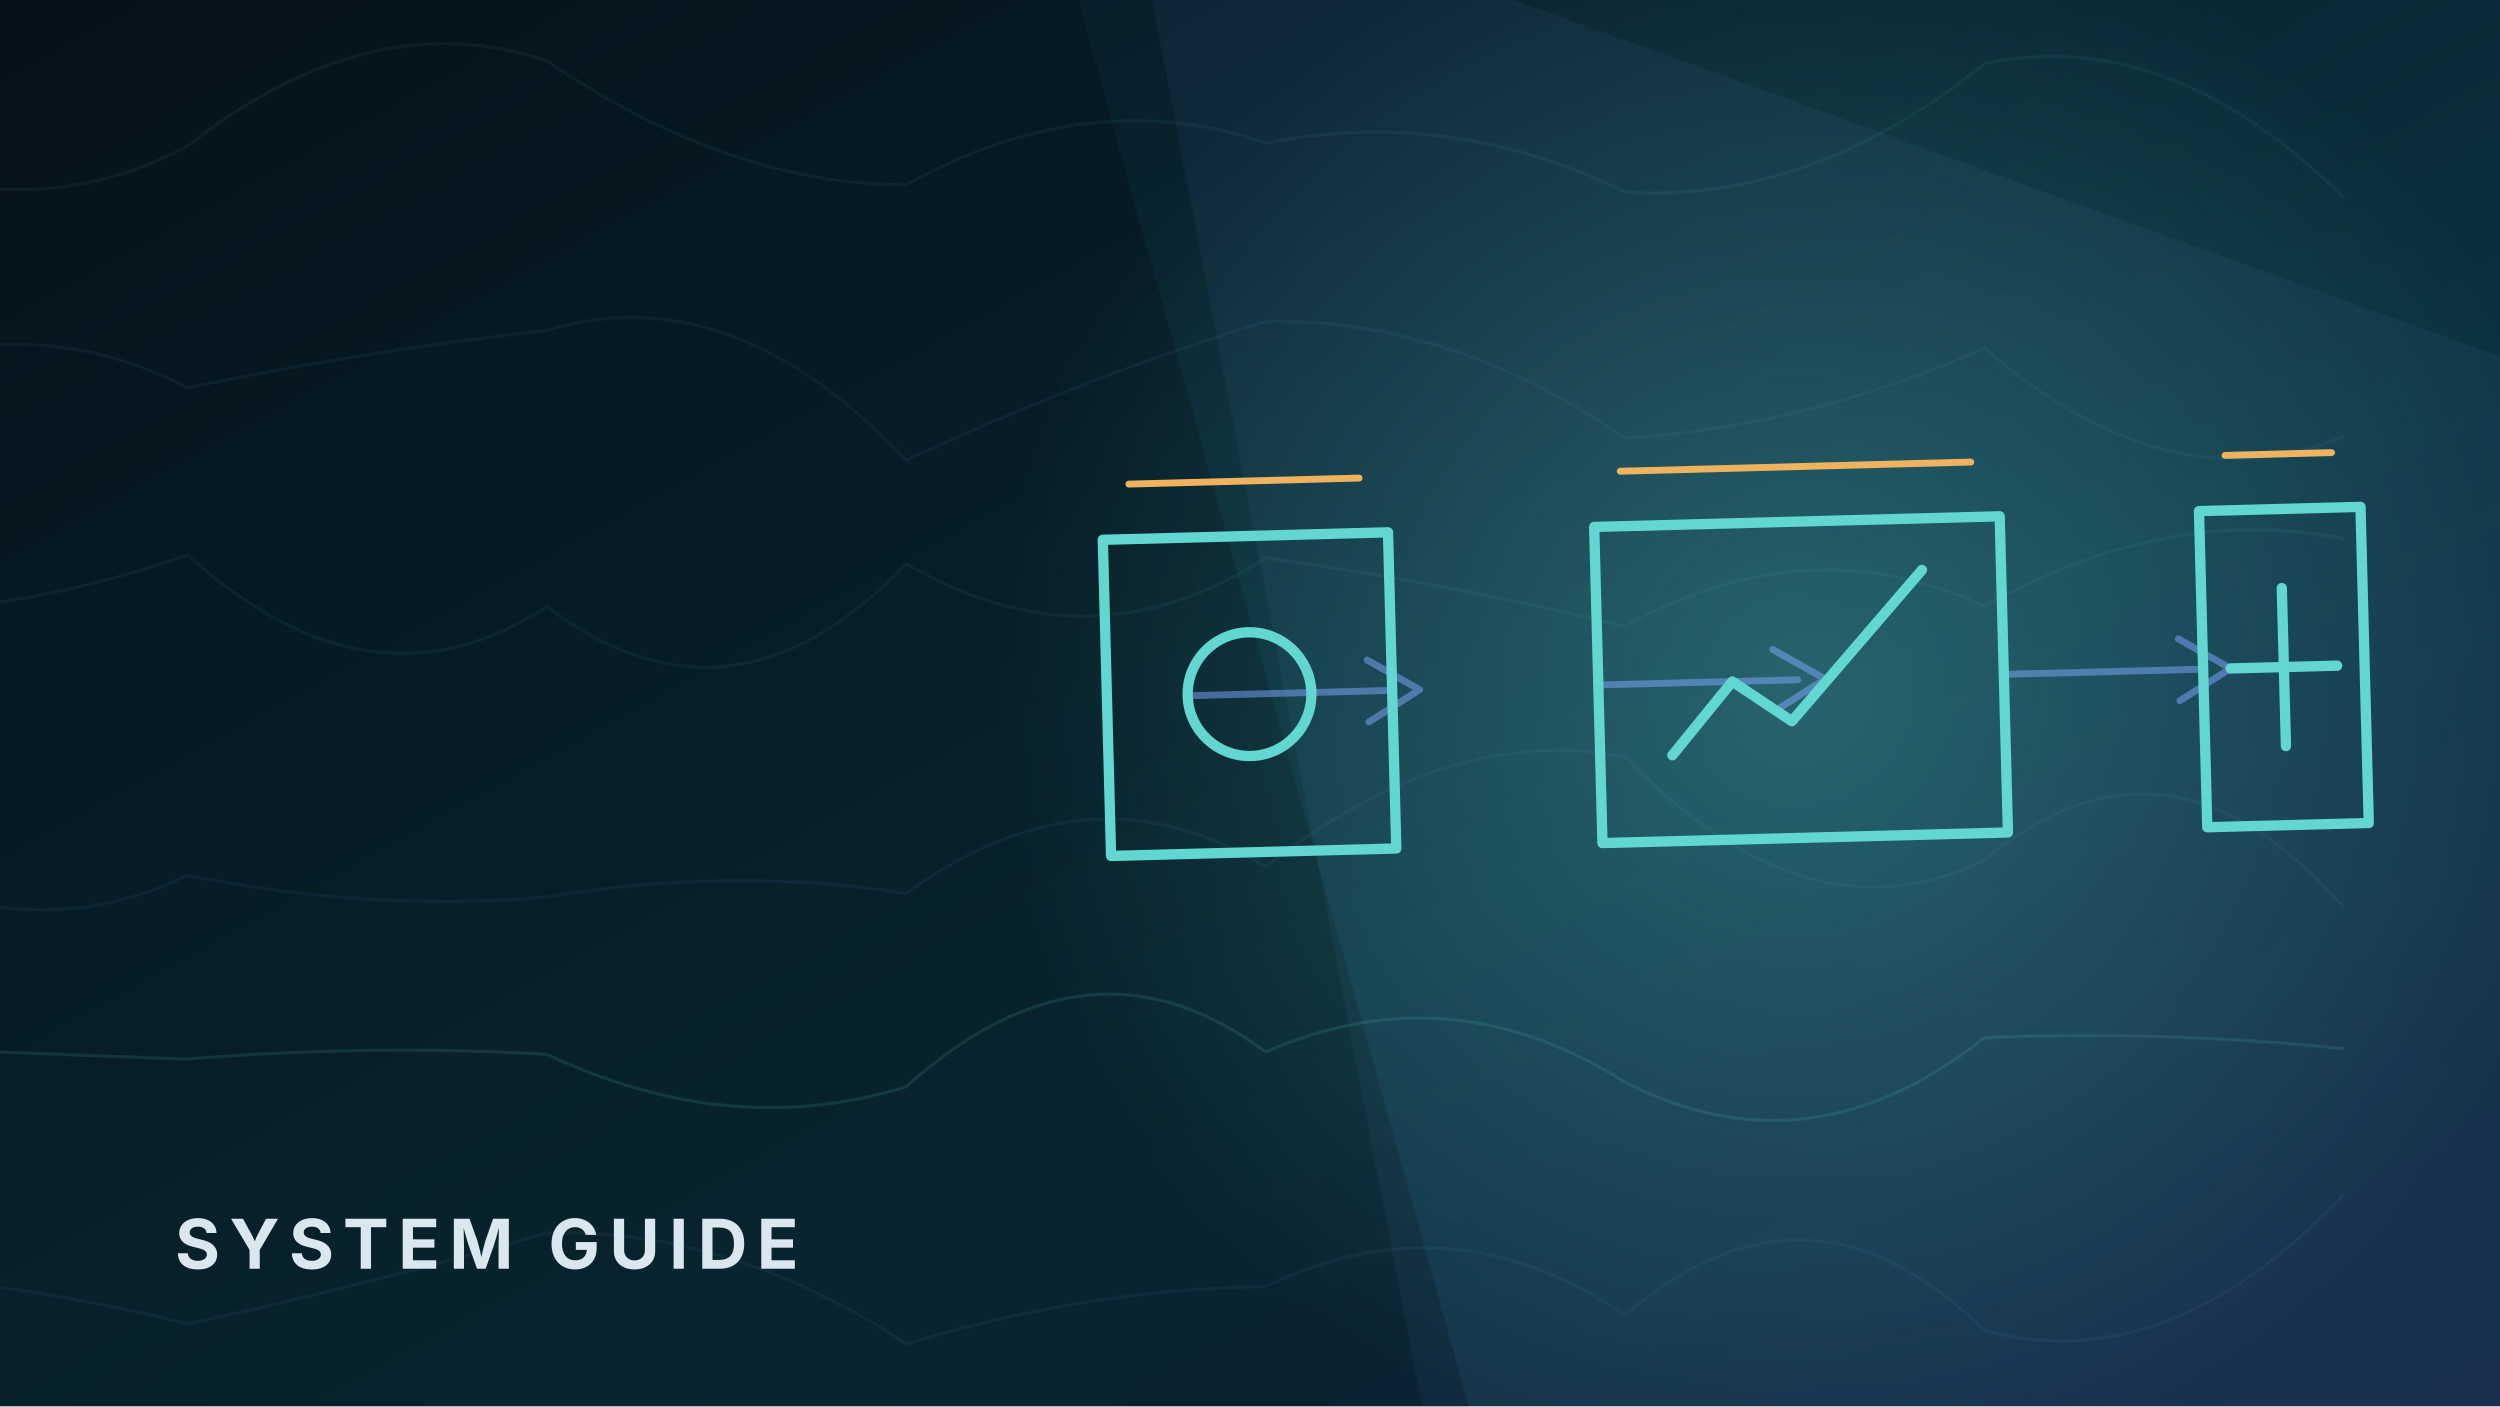
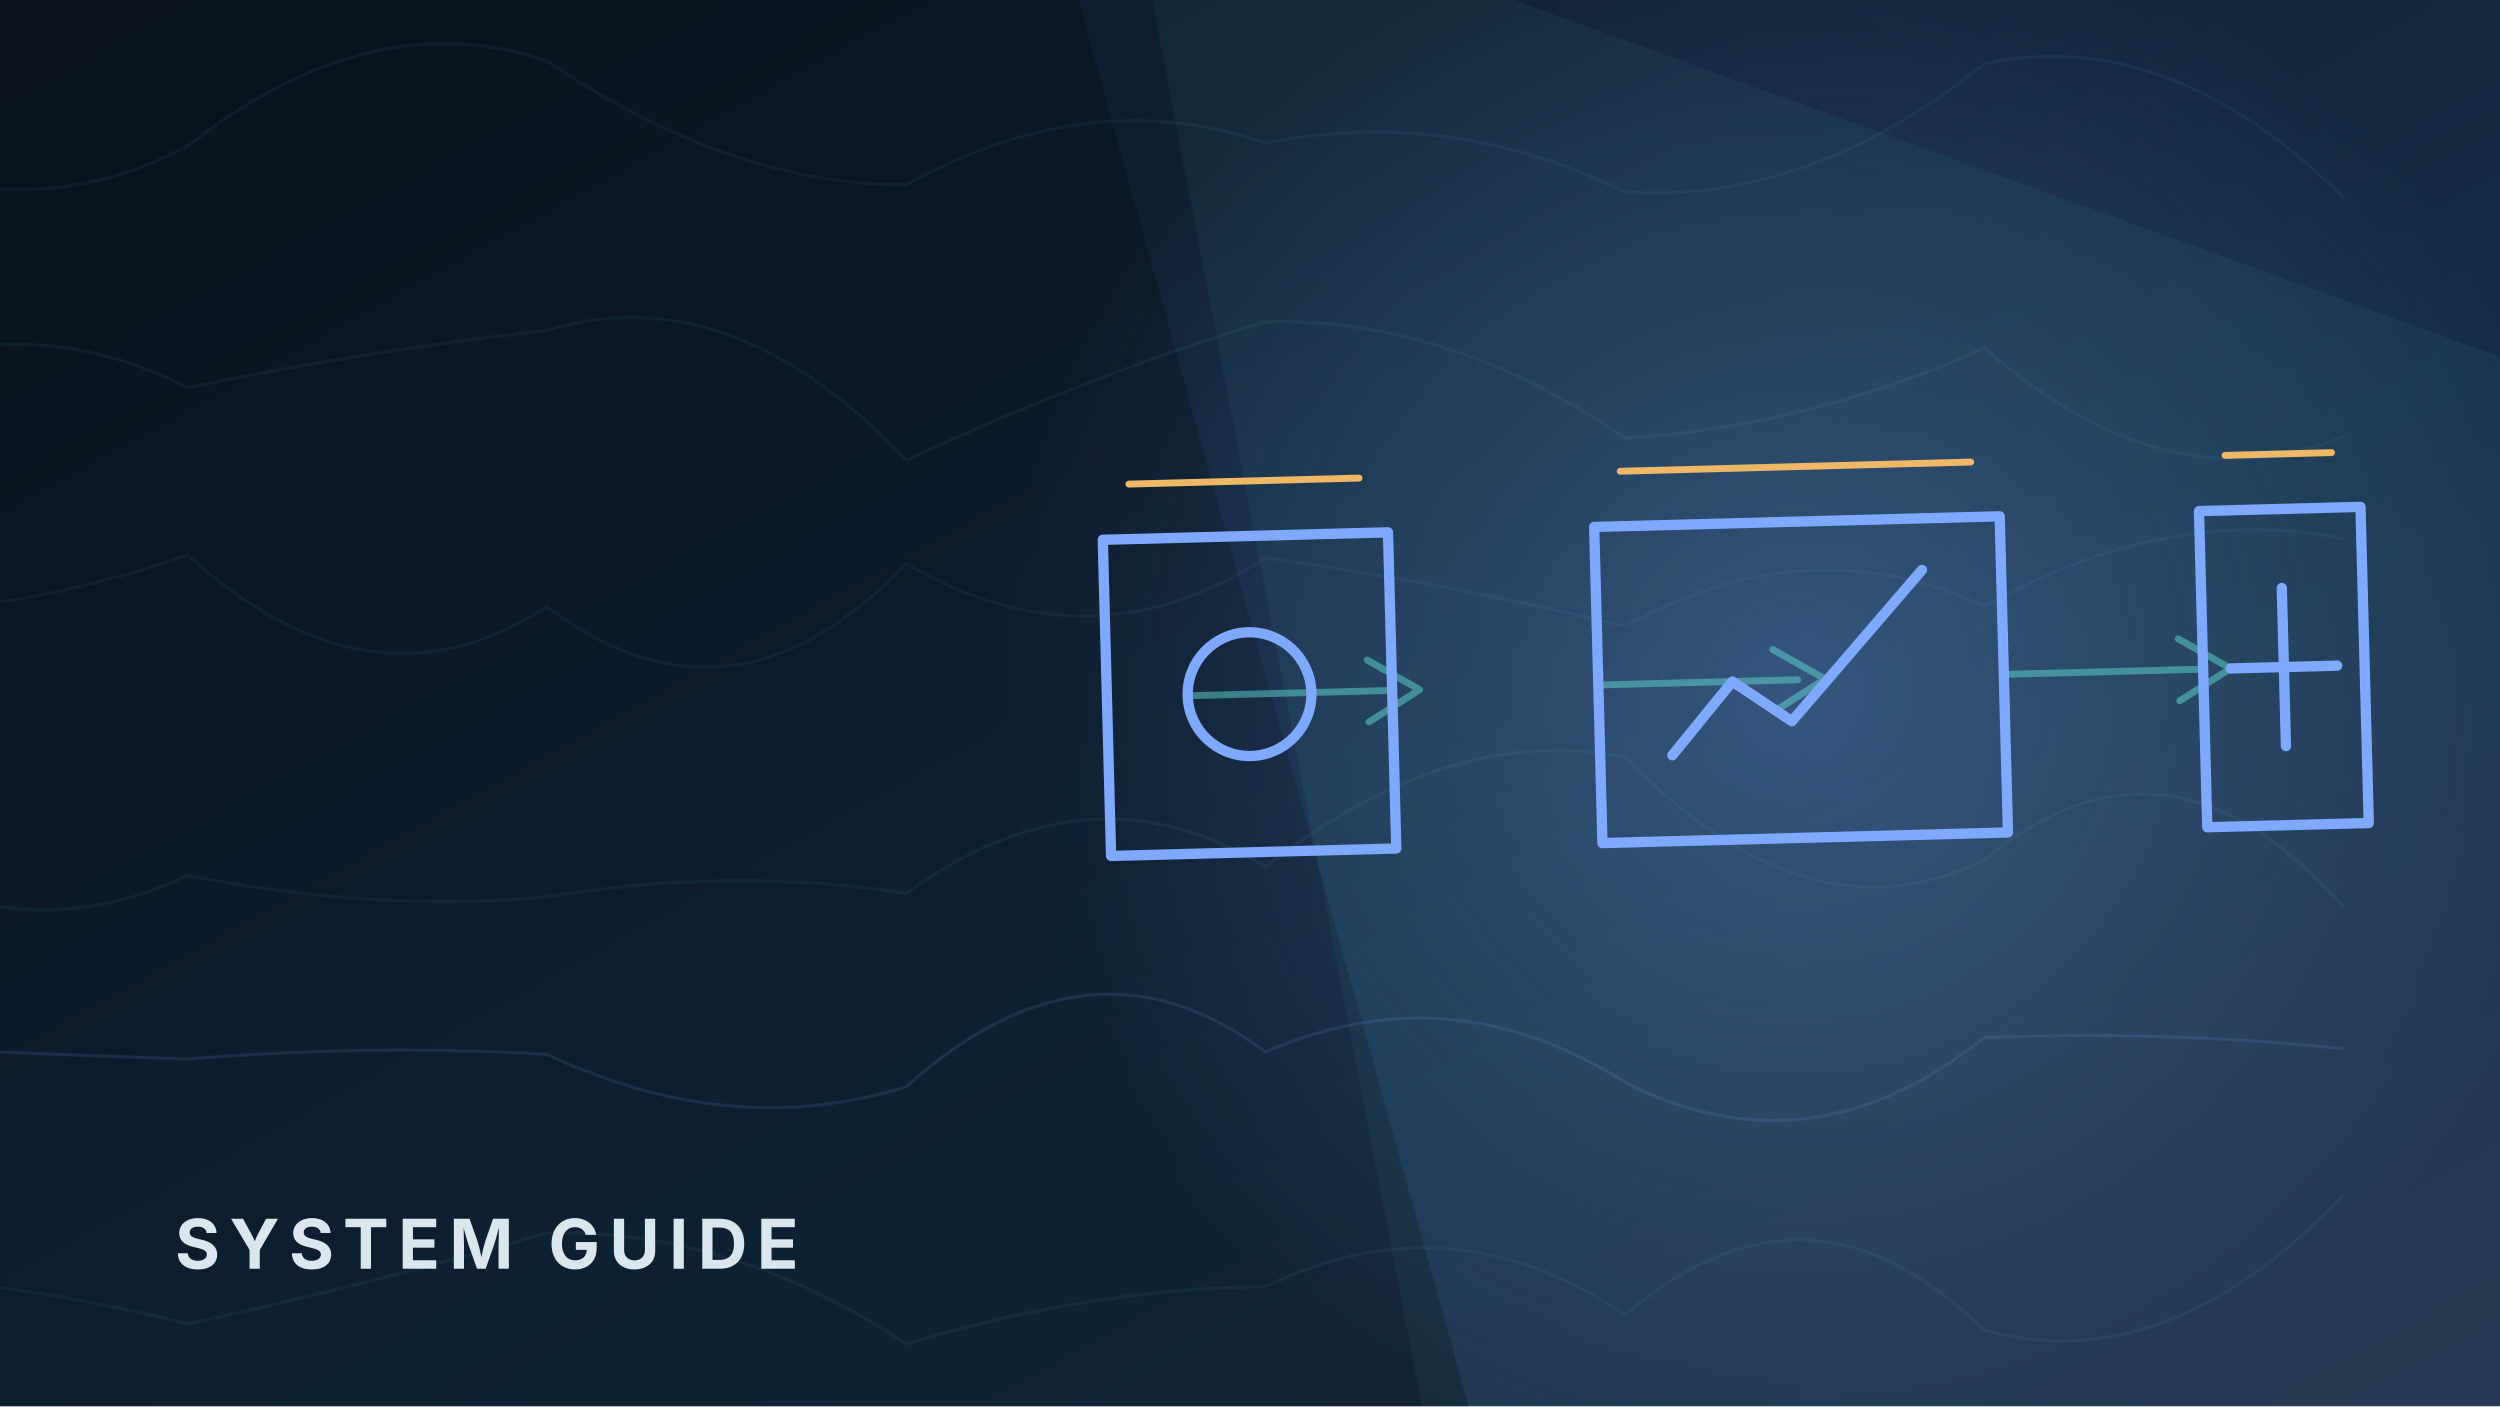
<svg xmlns="http://www.w3.org/2000/svg" width="1600" height="900" viewBox="0 0 1600 900" role="img" aria-labelledby="card-title card-desc">
  <defs>
    <linearGradient id="card-bg-2a246371ed90" x1="0" y1="0" x2="1" y2="1">
-       <stop stop-color="#07141f" />
-       <stop offset=".62" stop-color="#0a313d" />
-       <stop offset="1" stop-color="#142846" />
+       <stop stop-color="#0a1321" />
+       <stop offset=".62" stop-color="#132c45" />
+       <stop offset="1" stop-color="#24304b" />
    </linearGradient>
    <radialGradient id="card-glow-2a246371ed90">
-       <stop stop-color="#62d7d1" stop-opacity=".28" />
-       <stop offset="1" stop-color="#62d7d1" stop-opacity="0" />
+       <stop stop-color="#7fa9ff" stop-opacity=".28" />
+       <stop offset="1" stop-color="#7fa9ff" stop-opacity="0" />
    </radialGradient>
    <linearGradient id="card-line-2a246371ed90" x1="0" y1="0" x2="1" y2="0">
-       <stop stop-color="#62d7d1" />
-       <stop offset="1" stop-color="#7fa9ff" />
+       <stop stop-color="#7fa9ff" />
+       <stop offset="1" stop-color="#62d7d1" />
    </linearGradient>
  </defs>
  <rect width="1600" height="900" fill="url(#card-bg-2a246371ed90)" />
  <path d="M0 0h690l250 900H0Z" fill="#020b12" opacity=".34" />
-   <path d="M720-90 1660 250v740L910 900Z" fill="#7fa9ff" opacity=".055" />
+   <path d="M720-90 1660 250v740L910 900Z" fill="#62d7d1" opacity=".055" />
  <circle cx="1148.7" cy="440" r="510" fill="url(#card-glow-2a246371ed90)" />
  <g opacity=".62">
-     <path d="M-120 85.1 Q8 153.2 120 93.5 Q238 1 350 39 Q468 118.9 580 118.2 Q698 53.1 810 91.5 Q928 68.1 1040 122.9 Q1158 130.6 1270 40.8 Q1388 15.5 1500 126.6" fill="none" stroke="#62d7d1" stroke-width="2" opacity="0.1" />
-     <path d="M-120 253.4 Q8 190.1 120 248.1 Q238 223.9 350 211.5 Q468 175.7 580 294.6 Q698 239.8 810 205.9 Q928 203.2 1040 280.4 Q1158 273 1270 222.8 Q1388 325.2 1500 279.3" fill="none" stroke="#7fa9ff" stroke-width="2" opacity="0.1" />
-     <path d="M-120 394.3 Q8 394.7 120 355.2 Q238 461.7 350 388.2 Q468 477.8 580 360.8 Q698 429.7 810 357 Q928 373.4 1040 400.9 Q1158 335.7 1270 388.1 Q1388 322.2 1500 344.8" fill="none" stroke="#62d7d1" stroke-width="2" opacity="0.1" />
-     <path d="M-120 533.6 Q8 615.1 120 560.2 Q238 583.9 350 574.1 Q468 554.4 580 571.7 Q698 486.2 810 554.7 Q928 462.6 1040 484.4 Q1158 606 1270 550.3 Q1388 452.7 1500 581" fill="none" stroke="#7fa9ff" stroke-width="2" opacity="0.1" />
-     <path d="M-120 668.4 Q8 673.9 120 677.8 Q238 668.2 350 674.8 Q468 730.2 580 695.5 Q698 589.4 810 673.3 Q928 621.7 1040 692.6 Q1158 753.2 1270 664.1 Q1388 659.4 1500 671.2" fill="none" stroke="#62d7d1" stroke-width="2" opacity="0.2" />
-     <path d="M-120 813.1 Q8 818.9 120 847.3 Q238 821.8 350 789.1 Q468 786.1 580 860 Q698 824.7 810 823.5 Q928 765.9 1040 841.5 Q1158 741 1270 851.5 Q1388 883 1500 764.5" fill="none" stroke="#7fa9ff" stroke-width="2" opacity="0.1" />
+     <path d="M-120 85.1 Q8 153.2 120 93.5 Q238 1 350 39 Q468 118.9 580 118.2 Q698 53.1 810 91.5 Q928 68.1 1040 122.9 Q1158 130.6 1270 40.8 Q1388 15.5 1500 126.6" fill="none" stroke="#7fa9ff" stroke-width="2" opacity="0.1" />
+     <path d="M-120 253.4 Q8 190.1 120 248.1 Q238 223.9 350 211.5 Q468 175.7 580 294.6 Q698 239.8 810 205.9 Q928 203.2 1040 280.4 Q1158 273 1270 222.8 Q1388 325.2 1500 279.3" fill="none" stroke="#62d7d1" stroke-width="2" opacity="0.1" />
+     <path d="M-120 394.3 Q8 394.7 120 355.2 Q238 461.7 350 388.2 Q468 477.8 580 360.8 Q698 429.7 810 357 Q928 373.4 1040 400.9 Q1158 335.7 1270 388.1 Q1388 322.2 1500 344.8" fill="none" stroke="#7fa9ff" stroke-width="2" opacity="0.1" />
+     <path d="M-120 533.6 Q8 615.1 120 560.2 Q238 583.9 350 574.1 Q468 554.4 580 571.7 Q698 486.2 810 554.7 Q928 462.6 1040 484.4 Q1158 606 1270 550.3 Q1388 452.7 1500 581" fill="none" stroke="#62d7d1" stroke-width="2" opacity="0.1" />
+     <path d="M-120 668.4 Q8 673.9 120 677.8 Q238 668.2 350 674.8 Q468 730.2 580 695.5 Q698 589.4 810 673.3 Q928 621.7 1040 692.6 Q1158 753.2 1270 664.1 Q1388 659.4 1500 671.2" fill="none" stroke="#7fa9ff" stroke-width="2" opacity="0.2" />
+     <path d="M-120 813.1 Q8 818.9 120 847.3 Q238 821.8 350 789.1 Q468 786.1 580 860 Q698 824.7 810 823.5 Q928 765.9 1040 841.5 Q1158 741 1270 851.5 Q1388 883 1500 764.5" fill="none" stroke="#62d7d1" stroke-width="2" opacity="0.1" />
  </g>
  <g transform="translate(1110.9 436.1) rotate(-1.5) scale(1.1)">
-     <g fill="none" stroke="#7fa9ff" stroke-width="4" stroke-linecap="round" stroke-linejoin="round" opacity=".5">
+     <g fill="none" stroke="#62d7d1" stroke-width="4" stroke-linecap="round" stroke-linejoin="round" opacity=".5">
      <path d="M-316 0h116M-80 0H36M156 0h116" />
      <path d="m-214-18 30 18-30 18M22-18 52 0 22 18M258-18l30 18-30 18" />
    </g>
-     <g fill="none" stroke="#62d7d1" stroke-width="6" stroke-linecap="round" stroke-linejoin="round">
+     <g fill="none" stroke="#7fa9ff" stroke-width="6" stroke-linecap="round" stroke-linejoin="round">
      <rect x="-366" y="-92" width="166" height="184" />
      <circle cx="-283" r="36" />
      <rect x="-80" y="-92" width="236" height="184" />
      <path d="M-38 42-2 0l34 24 78-86" />
      <rect x="272" y="-92" width="94" height="184" />
      <path d="M288 0h62M319-46v92" />
    </g>
-     <g fill="none" stroke="#efb35f" stroke-width="4" stroke-linecap="round" stroke-linejoin="round">
+     <g fill="none" stroke="#efb866" stroke-width="4" stroke-linecap="round" stroke-linejoin="round">
      <path d="M-350-124h134M-64-124h204M288-124h62" />
    </g>
  </g>
  <path d="M72 76v748" stroke="url(#card-line-2a246371ed90)" stroke-width="4" />
  <g font-family="Inter, ui-sans-serif, system-ui, -apple-system, BlinkMacSystemFont, Segoe UI, sans-serif">
    <text x="112" y="812" fill="#dbe7ee" font-size="44" font-weight="700" letter-spacing="6">SYSTEM GUIDE</text>
  </g>
</svg>
